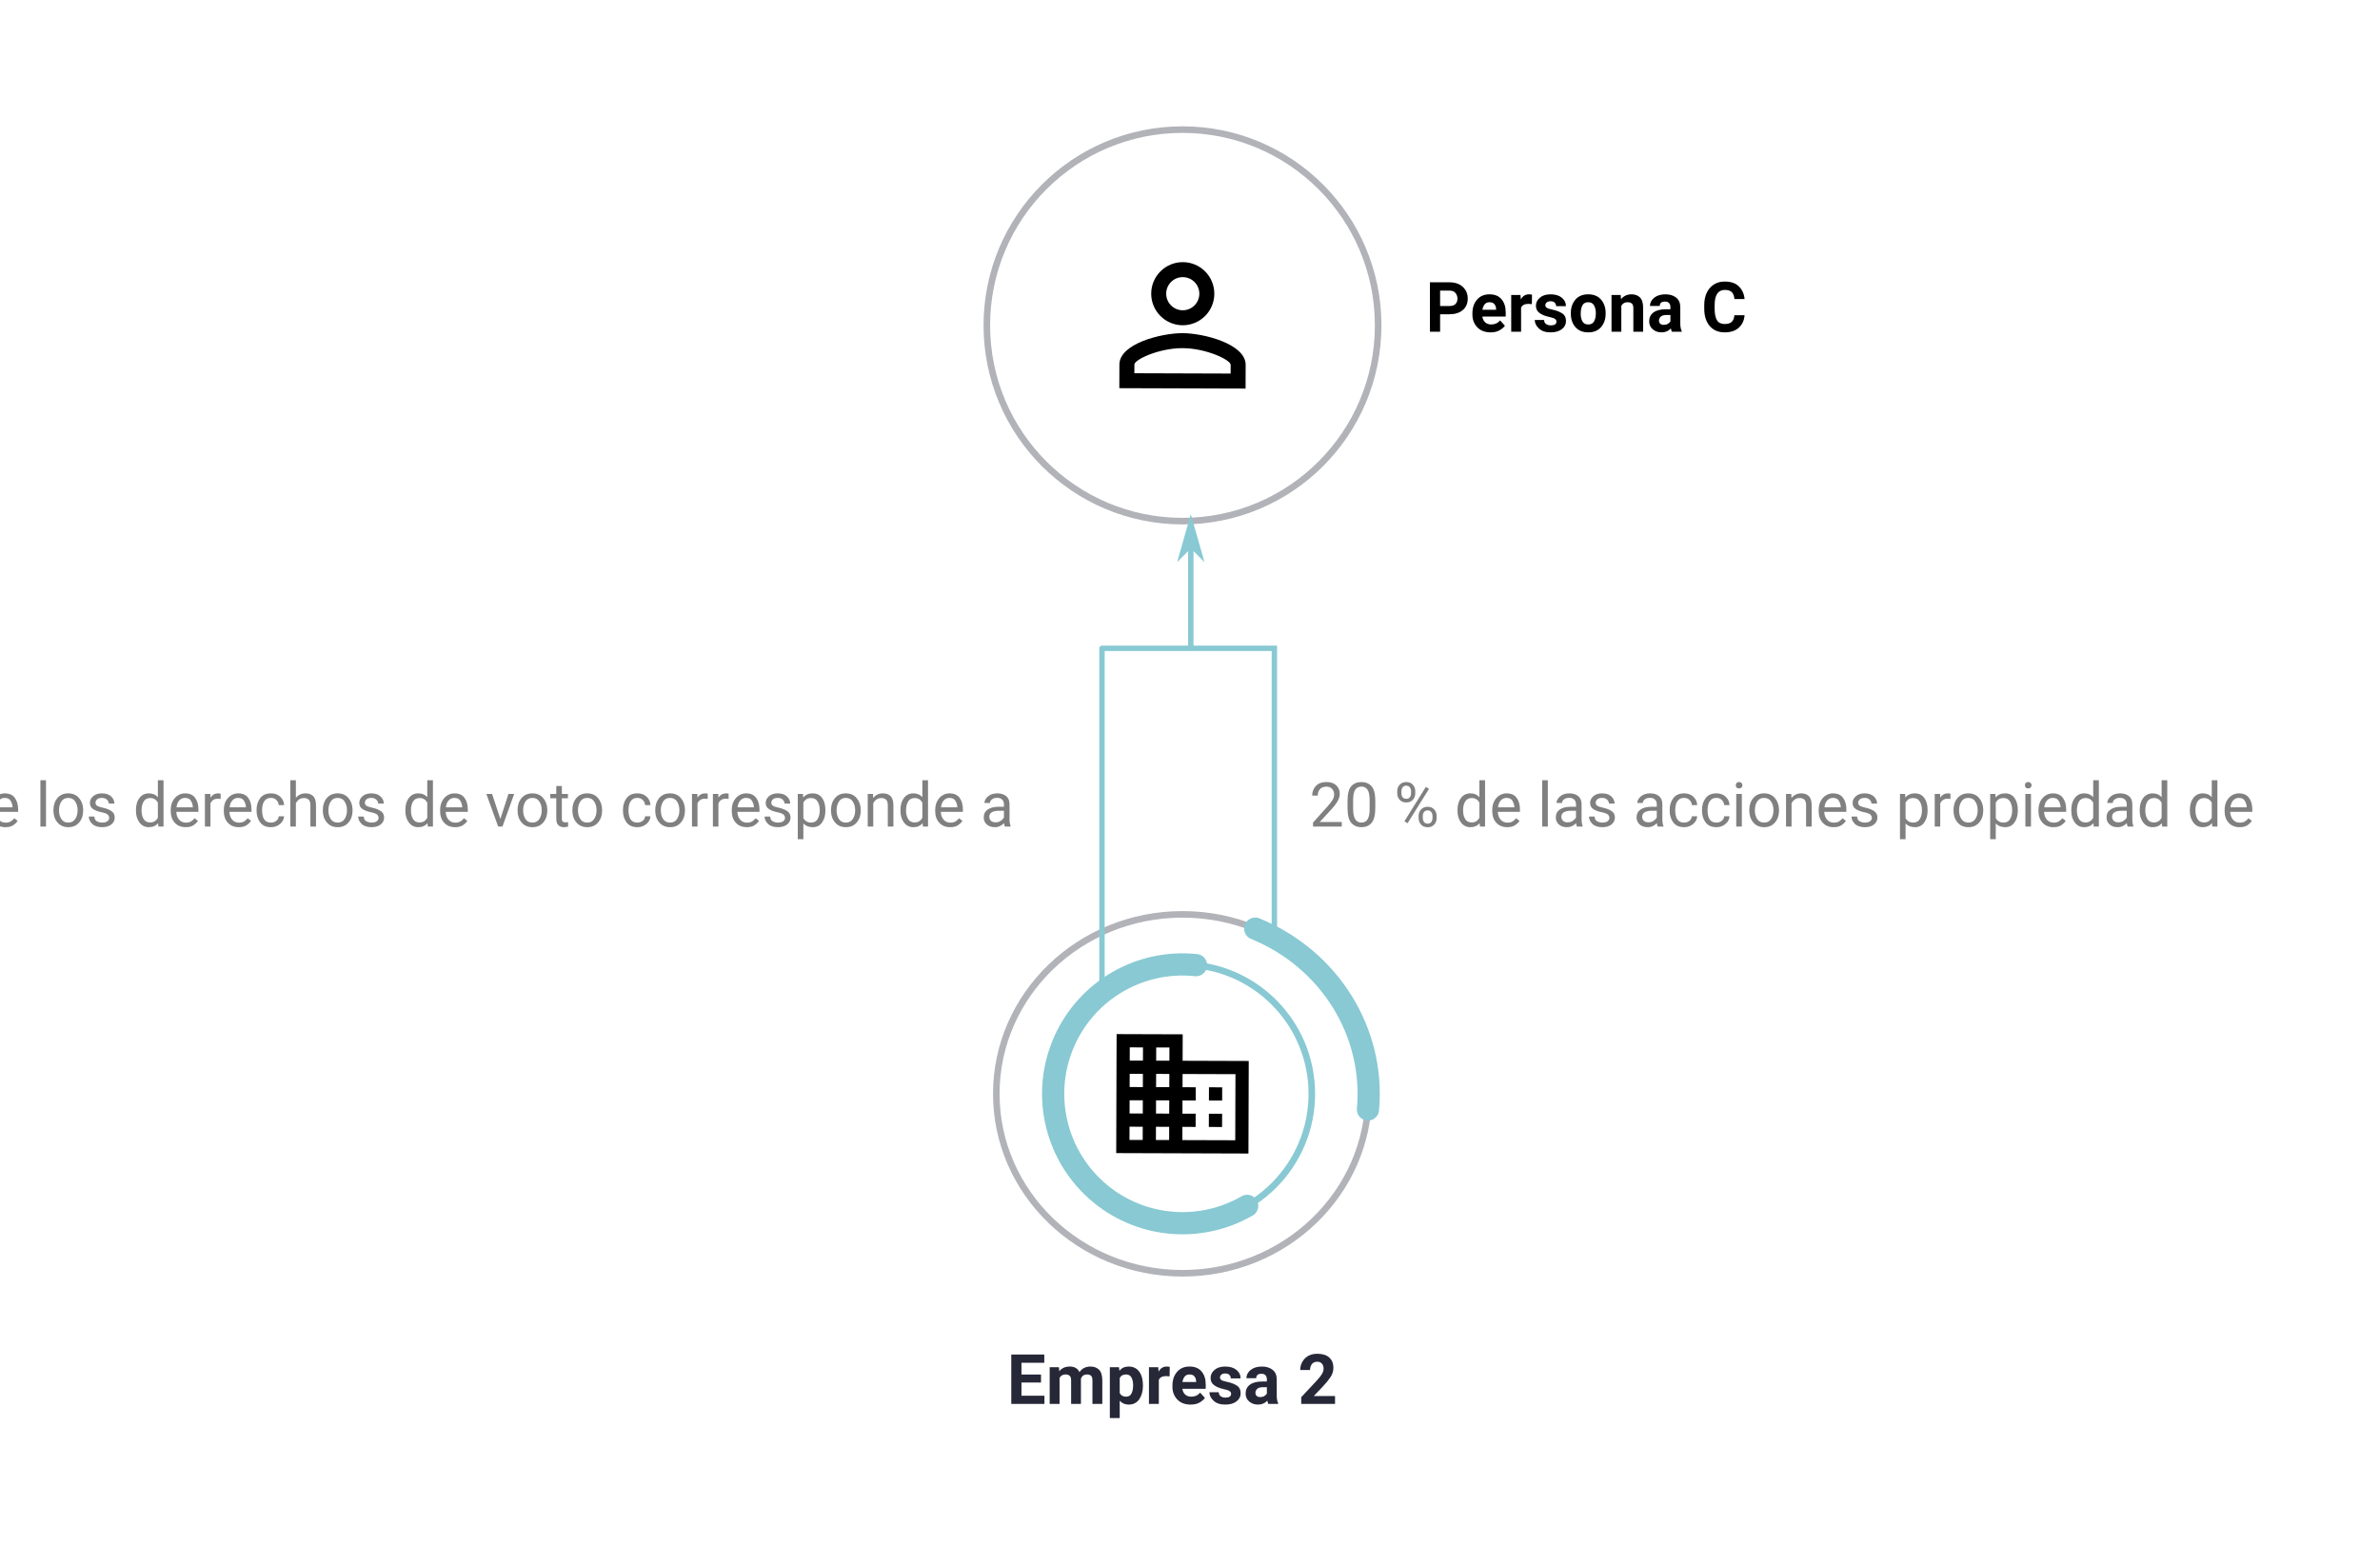
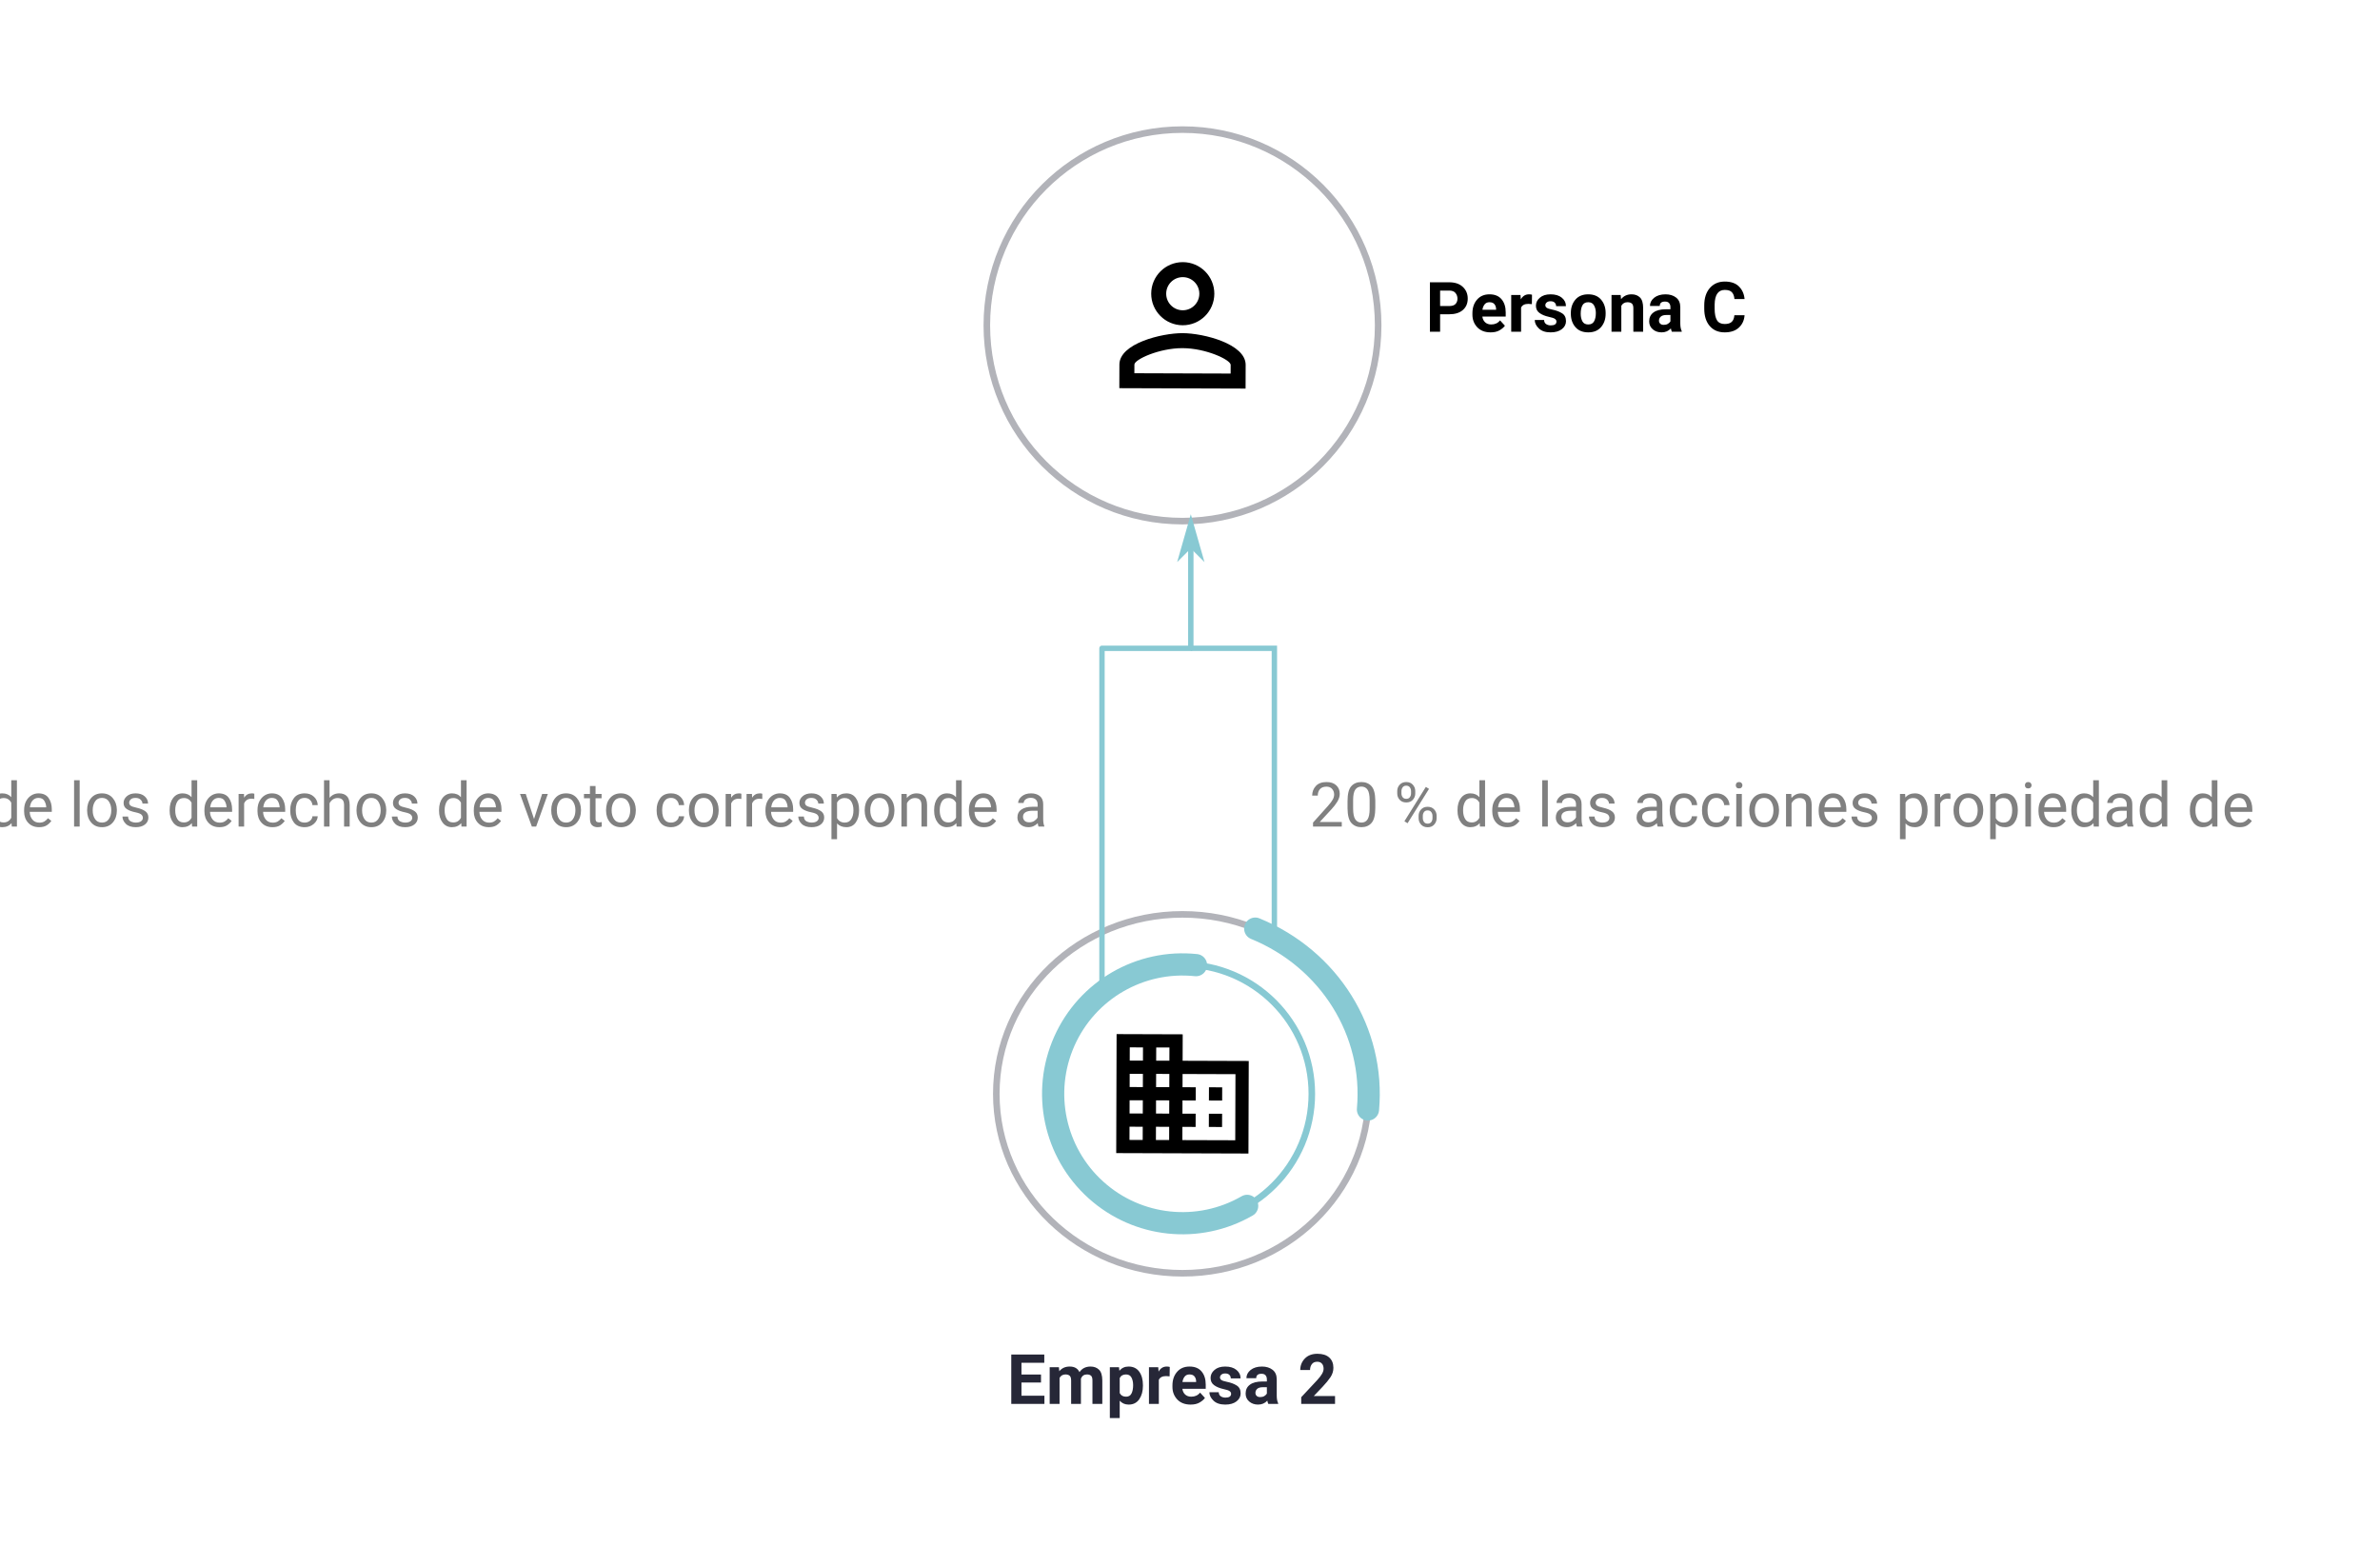
<svg xmlns="http://www.w3.org/2000/svg" id="Layer_1" data-name="Layer 1" viewBox="0 0 565.187 366.927" version="1.1" width="565.187" height="366.927">
  <defs id="defs3">
    <marker orient="auto" refY="0" refX="0" id="Arrow1Lend" style="overflow:visible">
      <path id="path4371" d="M 0,0 5,-5 -12.5,0 5,5 0,0 Z" style="fill:#00deb6;fill-opacity:1;fill-rule:evenodd;stroke:#00deb6;stroke-width:1pt;stroke-opacity:1" transform="matrix(-0.8,0,0,-0.8,-10,0)" />
    </marker>
    <marker orient="auto" refY="0" refX="0" id="Arrow1Mend" style="overflow:visible">
      <path id="path4377" d="M 0,0 5,-5 -12.5,0 5,5 0,0 Z" style="fill:#88c9d3;fill-opacity:1;fill-rule:evenodd;stroke:#88c9d3;stroke-width:1pt;stroke-opacity:1" transform="matrix(-0.4,0,0,-0.4,-4,0)" />
    </marker>
    <marker orient="auto" refY="0" refX="0" id="Arrow1Mstart" style="overflow:visible">
      <path id="path4374" d="M 0,0 5,-5 -12.5,0 5,5 0,0 Z" style="fill:#88c9d3;fill-opacity:1;fill-rule:evenodd;stroke:#88c9d3;stroke-width:1pt;stroke-opacity:1" transform="matrix(0.4,0,0,0.4,4,0)" />
    </marker>
    <style id="style5">.cls-1,.cls-10,.cls-11,.cls-7,.cls-8{fill:none;}.cls-1,.cls-11{stroke:#00deb6;}.cls-1,.cls-10,.cls-11,.cls-7{stroke-miterlimit:10;}.cls-2{fill:#00deb6;}.cls-3{font-size:16px;fill:#262737;}.cls-12,.cls-3{font-family:HKGrotesk-SemiBold, HK Grotesk;font-weight:700;}.cls-4{letter-spacing:-0.03em;}.cls-5{letter-spacing:-0.02em;}.cls-6{letter-spacing:0em;}.cls-7{stroke:#262737;}.cls-11,.cls-7{stroke-width:5px;}.cls-9{letter-spacing:-0.01em;}.cls-10{stroke:#e6e6e6;}.cls-12{font-size:12px;fill:gray;}.cls-13{letter-spacing:-0.03em;}.cls-14{letter-spacing:-0.01em;}.cls-15{letter-spacing:-0.02em;}.cls-16{letter-spacing:0em;}.cls-17{letter-spacing:0em;}.cls-18{letter-spacing:0em;}</style>
    <marker orient="auto" refY="0" refX="0" id="Arrow1Mstart-2" style="overflow:visible">
      <path id="path4374-0" d="M 0,0 5,-5 -12.5,0 5,5 0,0 Z" style="fill:#00deb6;fill-opacity:1;fill-rule:evenodd;stroke:#00deb6;stroke-width:1pt;stroke-opacity:1" transform="matrix(0.4,0,0,0.4,4,0)" />
    </marker>
    <clipPath id="p.1">
      <path style="clip-rule:evenodd" id="path3414" d="M 0,0 30,0 30,26 0,26 Z" />
    </clipPath>
    <clipPath id="p.2">
      <path style="clip-rule:evenodd" id="path3423" d="M 0,0 24,0 24,25 0,25 Z" />
    </clipPath>
    <clipPath id="p.1-3">
      <path style="clip-rule:evenodd" id="path3414-8" d="M 0,0 30,0 30,26 0,26 Z" />
    </clipPath>
    <marker orient="auto" refY="0" refX="0" id="Arrow1Mstart-8" style="overflow:visible">
      <path id="path4374-9" d="M 0,0 5,-5 -12.5,0 5,5 0,0 Z" style="fill:#00deb6;fill-opacity:1;fill-rule:evenodd;stroke:#00deb6;stroke-width:1pt;stroke-opacity:1" transform="matrix(0.4,0,0,0.4,4,0)" />
    </marker>
    <clipPath id="p.2-2">
      <path style="clip-rule:evenodd" id="path3423-2" d="M 0,0 24,0 24,25 0,25 Z" />
    </clipPath>
    <marker orient="auto" refY="0" refX="0" id="Arrow1Mstart-6" style="overflow:visible">
      <path id="path4374-3" d="M 0,0 5,-5 -12.5,0 5,5 0,0 Z" style="fill:#00deb6;fill-opacity:1;fill-rule:evenodd;stroke:#00deb6;stroke-width:1pt;stroke-opacity:1" transform="matrix(0.4,0,0,0.4,4,0)" />
    </marker>
    <marker orient="auto" refY="0" refX="0" id="Arrow1Mstart-84" style="overflow:visible">
      <path id="path4374-4" d="M 0,0 5,-5 -12.5,0 5,5 0,0 Z" style="fill:#88c9d3;fill-opacity:1;fill-rule:evenodd;stroke:#88c9d3;stroke-width:1pt;stroke-opacity:1" transform="matrix(0.4,0,0,0.4,4,0)" />
    </marker>
  </defs>
  <text class="cls-3" id="text31" style="font-style:normal;font-variant:normal;font-weight:bold;font-stretch:normal;font-size:16.504px;line-height:0%;font-family:Roboto;-inkscape-font-specification:'Roboto, Bold';text-align:start;writing-mode:lr-tb;text-anchor:start;fill:#262737" x="225.96" y="333.319" transform="scale(0.9997455,1.000255)">
    <tspan x="239.163" y="333.319" id="tspan35" style="font-style:normal;font-variant:normal;font-weight:bold;font-stretch:normal;font-size:16.504px;line-height:125%;font-family:Roboto;-inkscape-font-specification:'Roboto, Bold';text-align:start;writing-mode:lr-tb;text-anchor:start">Empresa 2</tspan>
  </text>
  <path style="fill:none;fill-rule:evenodd;stroke:#88c9d3;stroke-width:1.279;stroke-linecap:butt;stroke-linejoin:miter;stroke-miterlimit:4;stroke-dasharray:none;stroke-opacity:1" d="m 302.63,221.82 0,-67.86 -19.844,0" id="path12354" />
  <ellipse class="cls-11" id="circle209-7-4-8" style="fill:none;stroke:#b2b3b9;stroke-width:1.558;stroke-linecap:round;stroke-miterlimit:10;stroke-dasharray:none;stroke-opacity:1" cx="280.81" cy="259.761" rx="44.215" ry="42.616" />
  <path class="cls-11" id="circle209-7-4" style="fill:none;stroke:#88c9d3;stroke-width:5.275;stroke-linecap:round;stroke-miterlimit:10;stroke-dasharray:none;stroke-opacity:1" d="m -324.856,263.475 a 44.215,42.616 0 0 1 26.77,-42.942" transform="scale(-1,1)" />
  <ellipse class="cls-11" id="circle209-7-4-3-8" style="fill:none;stroke:#88c9d3;stroke-width:1.558;stroke-linecap:round;stroke-miterlimit:10;stroke-dasharray:none;stroke-opacity:1" cx="280.81" cy="259.761" rx="30.713" ry="30.729" />
  <path class="cls-11" id="circle209-7-4-3" style="fill:none;stroke:#88c9d3;stroke-width:5.275;stroke-linecap:round;stroke-miterlimit:10;stroke-dasharray:none;stroke-opacity:1" d="m 296.166,286.373 a 30.713,30.729 0 0 1 -35.907,-3.776 30.713,30.729 0 0 1 -7.507,-35.334 30.713,30.729 0 0 1 31.268,-18.062" />
  <ellipse class="cls-7" cx="280.81" cy="77.268" id="ellipse25-6-6" style="fill:none;stroke:#b2b3b9;stroke-width:1.558;stroke-miterlimit:10;stroke-dasharray:none;stroke-opacity:1" rx="46.465" ry="46.489" />
  <path style="fill:none;fill-rule:evenodd;stroke:#88c9d3;stroke-width:1.279;stroke-linecap:butt;stroke-linejoin:round;stroke-miterlimit:4;stroke-dasharray:none;stroke-opacity:1;marker-end:url(#Arrow1Mend)" d="m 262.967,234.045 -1.276,0 0,-80.085 21.095,3.4e-4 4.7e-4,-29.316" id="path12354-8" />
-   <text xml:space="preserve" style="font-style:normal;font-variant:normal;font-weight:normal;font-stretch:normal;font-size:14.667px;line-height:0%;font-family:Roboto;-inkscape-font-specification:'Roboto, Normal';font-variant-ligatures:normal;font-variant-caps:normal;font-variant-numeric:normal;font-feature-settings:normal;text-align:end;letter-spacing:0px;word-spacing:0px;writing-mode:lr;text-anchor:end;fill:#000000;fill-opacity:1;stroke:none;stroke-width:1px;stroke-linecap:butt;stroke-linejoin:miter;stroke-opacity:1;" x="251.779" y="196.249" id="text15734" transform="scale(0.9997456,1.000255)">
-     <tspan id="tspan15736" x="251.779" y="196.249" style="color:#000000;font-style:normal;font-variant:normal;font-weight:normal;font-stretch:normal;font-size:14.667px;line-height:125%;font-family:Roboto;-inkscape-font-specification:'Roboto, Normal';font-variant-ligatures:normal;font-variant-caps:normal;font-variant-numeric:normal;font-feature-settings:normal;text-indent:0;text-align:end;text-decoration:none;text-decoration-line:none;text-decoration-style:solid;text-decoration-color:#000000;letter-spacing:0px;word-spacing:0px;text-transform:none;writing-mode:lr;direction:ltr;baseline-shift:baseline;text-anchor:end;white-space:normal;clip-rule:nonzero;display:inline;overflow:visible;visibility:visible;opacity:1;isolation:auto;mix-blend-mode:normal;color-interpolation:sRGB;color-interpolation-filters:linearRGB;solid-color:#000000;solid-opacity:1;fill:#808080;fill-opacity:1;fill-rule:nonzero;stroke:none;stroke-width:1px;stroke-linecap:butt;stroke-linejoin:miter;stroke-miterlimit:4;stroke-dasharray:none;stroke-dashoffset:0;stroke-opacity:1;color-rendering:auto;image-rendering:auto;shape-rendering:auto;text-rendering:auto;enable-background:accumulate;">60 % de los derechos de voto corresponde a</tspan>
+   <text xml:space="preserve" style="font-style:normal;font-variant:normal;font-weight:normal;font-stretch:normal;font-size:14.667px;line-height:0%;font-family:Roboto;-inkscape-font-specification:'Roboto, Normal';font-variant-ligatures:normal;font-variant-caps:normal;font-variant-numeric:normal;font-feature-settings:normal;text-align:end;letter-spacing:0px;word-spacing:0px;writing-mode:lr-tb;text-anchor:end;fill:#000000;fill-opacity:1;stroke:none;stroke-width:1px;stroke-linecap:butt;stroke-linejoin:miter;stroke-opacity:1" x="259.781" y="196.249" id="text15734" transform="scale(0.9997456,1.000255)">
+     <tspan id="tspan15736" x="259.781" y="196.249" style="color:#000000;font-style:normal;font-variant:normal;font-weight:normal;font-stretch:normal;font-size:14.667px;line-height:125%;font-family:Roboto;-inkscape-font-specification:'Roboto, Normal';font-variant-ligatures:normal;font-variant-caps:normal;font-variant-numeric:normal;font-feature-settings:normal;text-indent:0;text-align:end;text-decoration:none;text-decoration-line:none;text-decoration-style:solid;text-decoration-color:#000000;letter-spacing:0px;word-spacing:0px;text-transform:none;writing-mode:lr-tb;direction:ltr;baseline-shift:baseline;text-anchor:end;white-space:normal;clip-rule:nonzero;display:inline;overflow:visible;visibility:visible;opacity:1;isolation:auto;mix-blend-mode:normal;color-interpolation:sRGB;color-interpolation-filters:linearRGB;solid-color:#000000;solid-opacity:1;fill:#808080;fill-opacity:1;fill-rule:nonzero;stroke:none;stroke-width:1px;stroke-linecap:butt;stroke-linejoin:miter;stroke-miterlimit:4;stroke-dasharray:none;stroke-dashoffset:0;stroke-opacity:1;color-rendering:auto;image-rendering:auto;shape-rendering:auto;text-rendering:auto;enable-background:accumulate">60 % de los derechos de voto corresponde a</tspan>
  </text>
  <text xml:space="preserve" style="font-style:normal;font-variant:normal;font-weight:normal;font-stretch:normal;font-size:14.667px;line-height:0%;font-family:Roboto;-inkscape-font-specification:'Roboto, Normal';font-variant-ligatures:normal;font-variant-caps:normal;font-variant-numeric:normal;font-feature-settings:normal;text-align:start;letter-spacing:0px;word-spacing:0px;writing-mode:lr;text-anchor:start;fill:#000000;fill-opacity:1;stroke:none;stroke-width:1px;stroke-linecap:butt;stroke-linejoin:miter;stroke-opacity:1;" x="311.015" y="196.249" id="text15738" transform="scale(0.9997456,1.000255)">
    <tspan id="tspan15740" x="311.015" y="196.249" style="color:#000000;font-style:normal;font-variant:normal;font-weight:normal;font-stretch:normal;font-size:14.667px;line-height:125%;font-family:Roboto;-inkscape-font-specification:'Roboto, Normal';font-variant-ligatures:normal;font-variant-caps:normal;font-variant-numeric:normal;font-feature-settings:normal;text-indent:0;text-align:start;text-decoration:none;text-decoration-line:none;text-decoration-style:solid;text-decoration-color:#000000;letter-spacing:0px;word-spacing:0px;text-transform:none;writing-mode:lr;direction:ltr;baseline-shift:baseline;text-anchor:start;white-space:normal;clip-rule:nonzero;display:inline;overflow:visible;visibility:visible;opacity:1;isolation:auto;mix-blend-mode:normal;color-interpolation:sRGB;color-interpolation-filters:linearRGB;solid-color:#000000;solid-opacity:1;fill:#808080;fill-opacity:1;fill-rule:nonzero;stroke:none;stroke-width:1px;stroke-linecap:butt;stroke-linejoin:miter;stroke-miterlimit:4;stroke-dasharray:none;stroke-dashoffset:0;stroke-opacity:1;color-rendering:auto;image-rendering:auto;shape-rendering:auto;text-rendering:auto;enable-background:accumulate;">20 % de las acciones propiedad de</tspan>
  </text>
  <text xml:space="preserve" style="font-style:normal;font-variant:normal;font-weight:bold;font-stretch:normal;font-size:16.504px;line-height:0%;font-family:Roboto;-inkscape-font-specification:'Roboto, Bold';font-variant-ligatures:normal;font-variant-caps:normal;font-variant-numeric:normal;font-feature-settings:normal;text-align:start;letter-spacing:0px;word-spacing:0px;writing-mode:lr-tb;text-anchor:start;fill:#000000;fill-opacity:1;stroke:none;stroke-width:1px;stroke-linecap:butt;stroke-linejoin:miter;stroke-opacity:1" x="338.607" y="78.752" id="text15742" transform="scale(0.9997456,1.000255)">
    <tspan id="tspan15744" x="338.607" y="78.752" style="color:#000000;font-style:normal;font-variant:normal;font-weight:bold;font-stretch:normal;font-size:16.504px;line-height:125%;font-family:Roboto;-inkscape-font-specification:'Roboto, Bold';font-variant-ligatures:normal;font-variant-caps:normal;font-variant-numeric:normal;font-feature-settings:normal;text-indent:0;text-align:start;text-decoration:none;text-decoration-line:none;text-decoration-style:solid;text-decoration-color:#000000;letter-spacing:0px;word-spacing:0px;text-transform:none;writing-mode:lr-tb;direction:ltr;baseline-shift:baseline;text-anchor:start;white-space:normal;clip-rule:nonzero;display:inline;overflow:visible;visibility:visible;opacity:1;isolation:auto;mix-blend-mode:normal;color-interpolation:sRGB;color-interpolation-filters:linearRGB;solid-color:#000000;solid-opacity:1;fill:#000000;fill-opacity:1;fill-rule:nonzero;stroke:none;stroke-width:1px;stroke-linecap:butt;stroke-linejoin:miter;stroke-miterlimit:4;stroke-dasharray:none;stroke-dashoffset:0;stroke-opacity:1;color-rendering:auto;image-rendering:auto;shape-rendering:auto;text-rendering:auto;enable-background:accumulate">Persona C</tspan>
  </text>
  <path id="path4516" d="m 280.841,251.911 0.02,-6.28 -15.699,-0.051 -0.088,28.259 31.399,0.102 0.071,-21.979 z m -9.481,18.809 -3.139,-0.011 0.01,-3.139 3.14,0.011 z m 0.02,-6.28 -3.139,-0.011 0.01,-3.139 3.14,0.011 z m 0.02,-6.28 -3.139,-0.011 0.01,-3.139 3.14,0.011 z m 0.02,-6.28 -3.139,-0.011 0.01,-3.139 3.14,0.011 z m 6.219,18.86 -3.139,-0.01 0.01,-3.143 3.14,0.011 z m 0.02,-6.28 -3.139,-0.01 0.01,-3.14 3.14,0.011 z m 0.02,-6.28 -3.139,-0.01 0.01,-3.14 3.14,0.011 z m 0.02,-6.28 -3.139,-0.01 0.011,-3.14 3.14,0.011 z m 15.639,18.89 -12.56,-0.038 0.01,-3.14 3.14,0.011 0.01,-3.14 -3.139,-0.01 0.01,-3.14 3.14,0.011 0.01,-3.14 -3.139,-0.01 0.01,-3.14 12.56,0.041 z m -3.1,-12.57 -3.139,-0.01 -0.011,3.139 3.14,0.011 z m -0.02,6.28 -3.139,-0.01 -0.011,3.139 3.14,0.011 z" />
  <path id="path5743" d="m 280.888,65.814 a 3.935,3.935 0 1 1 -3.948,3.922 3.934,3.934 0 0 1 3.948,-3.922 m -0.054,16.864 c 5.565,0.018 11.421,2.774 11.417,3.972 l -0.007,2.061 -22.861,-0.075 0.007,-2.061 c 0,-1.198 5.878,-3.916 11.444,-3.898 m 0.066,-20.424 a 7.495,7.495 0 1 0 7.471,7.519 7.493,7.493 0 0 0 -7.471,-7.519 z m -0.054,16.864 c -5.003,-0.016 -14.999,2.462 -15.017,7.446 l -0.018,5.621 29.981,0.096 0.019,-5.621 c 0.017,-4.982 -9.962,-7.526 -14.965,-7.542 z" />
</svg>
